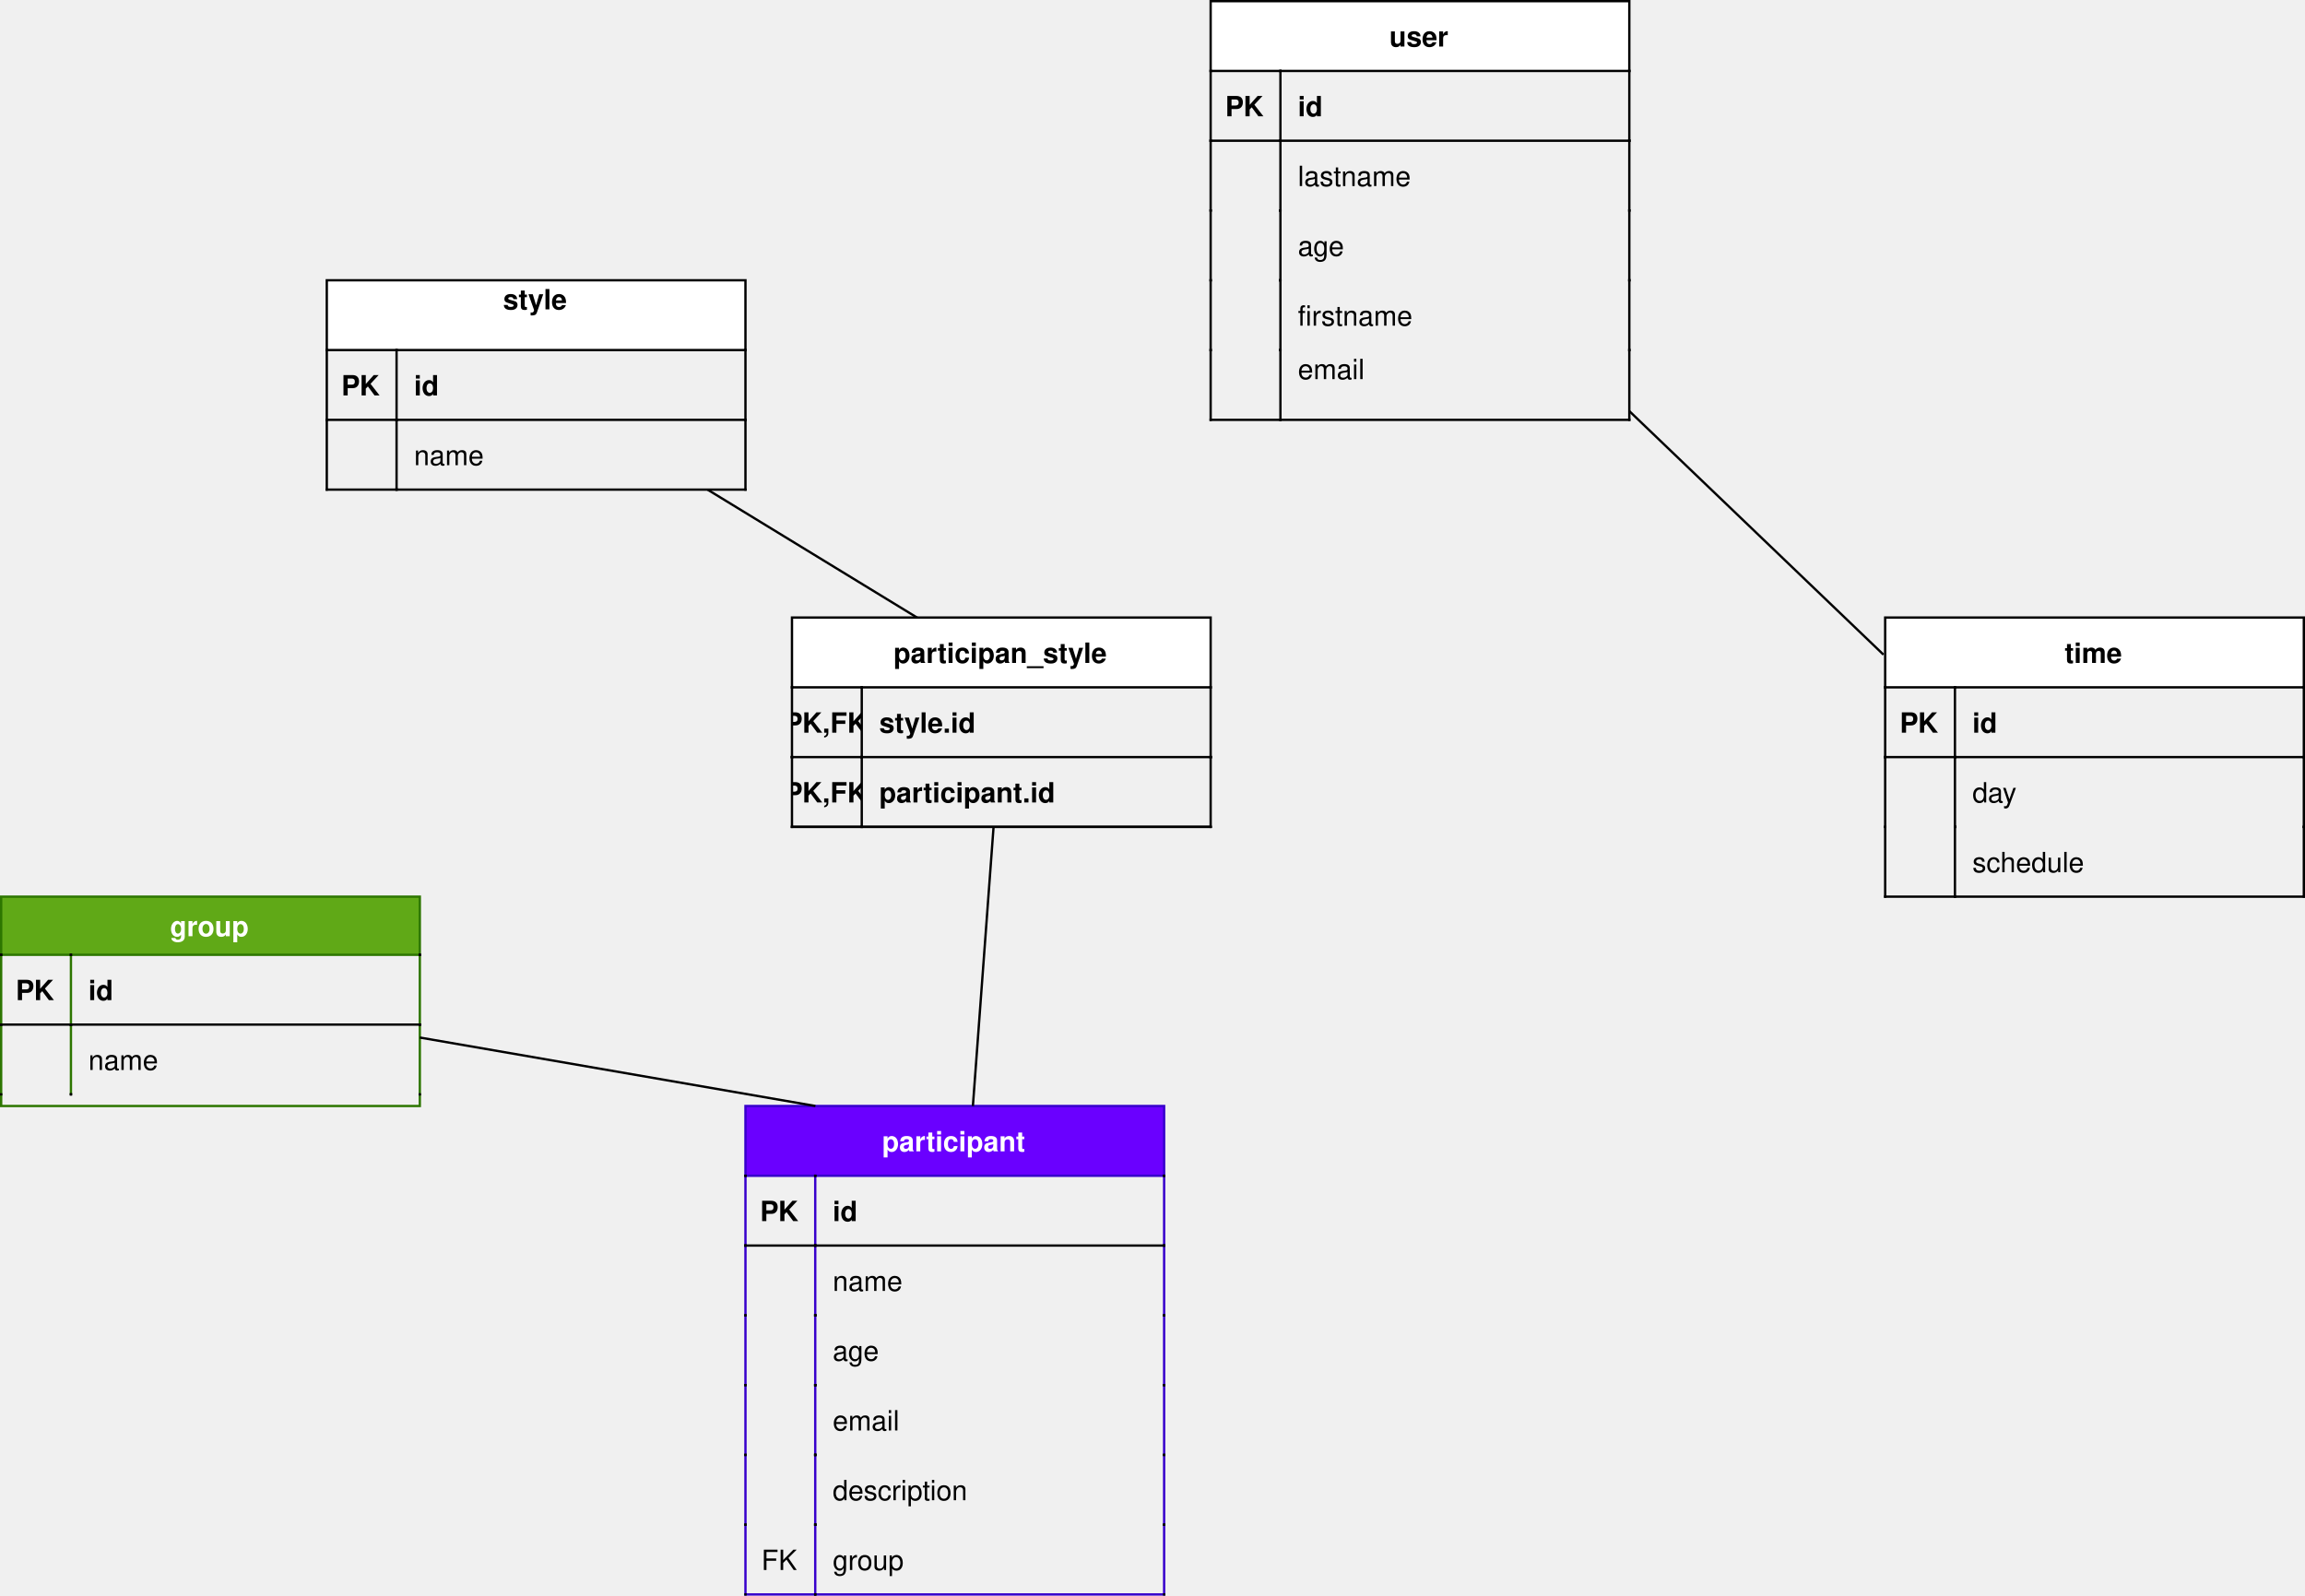
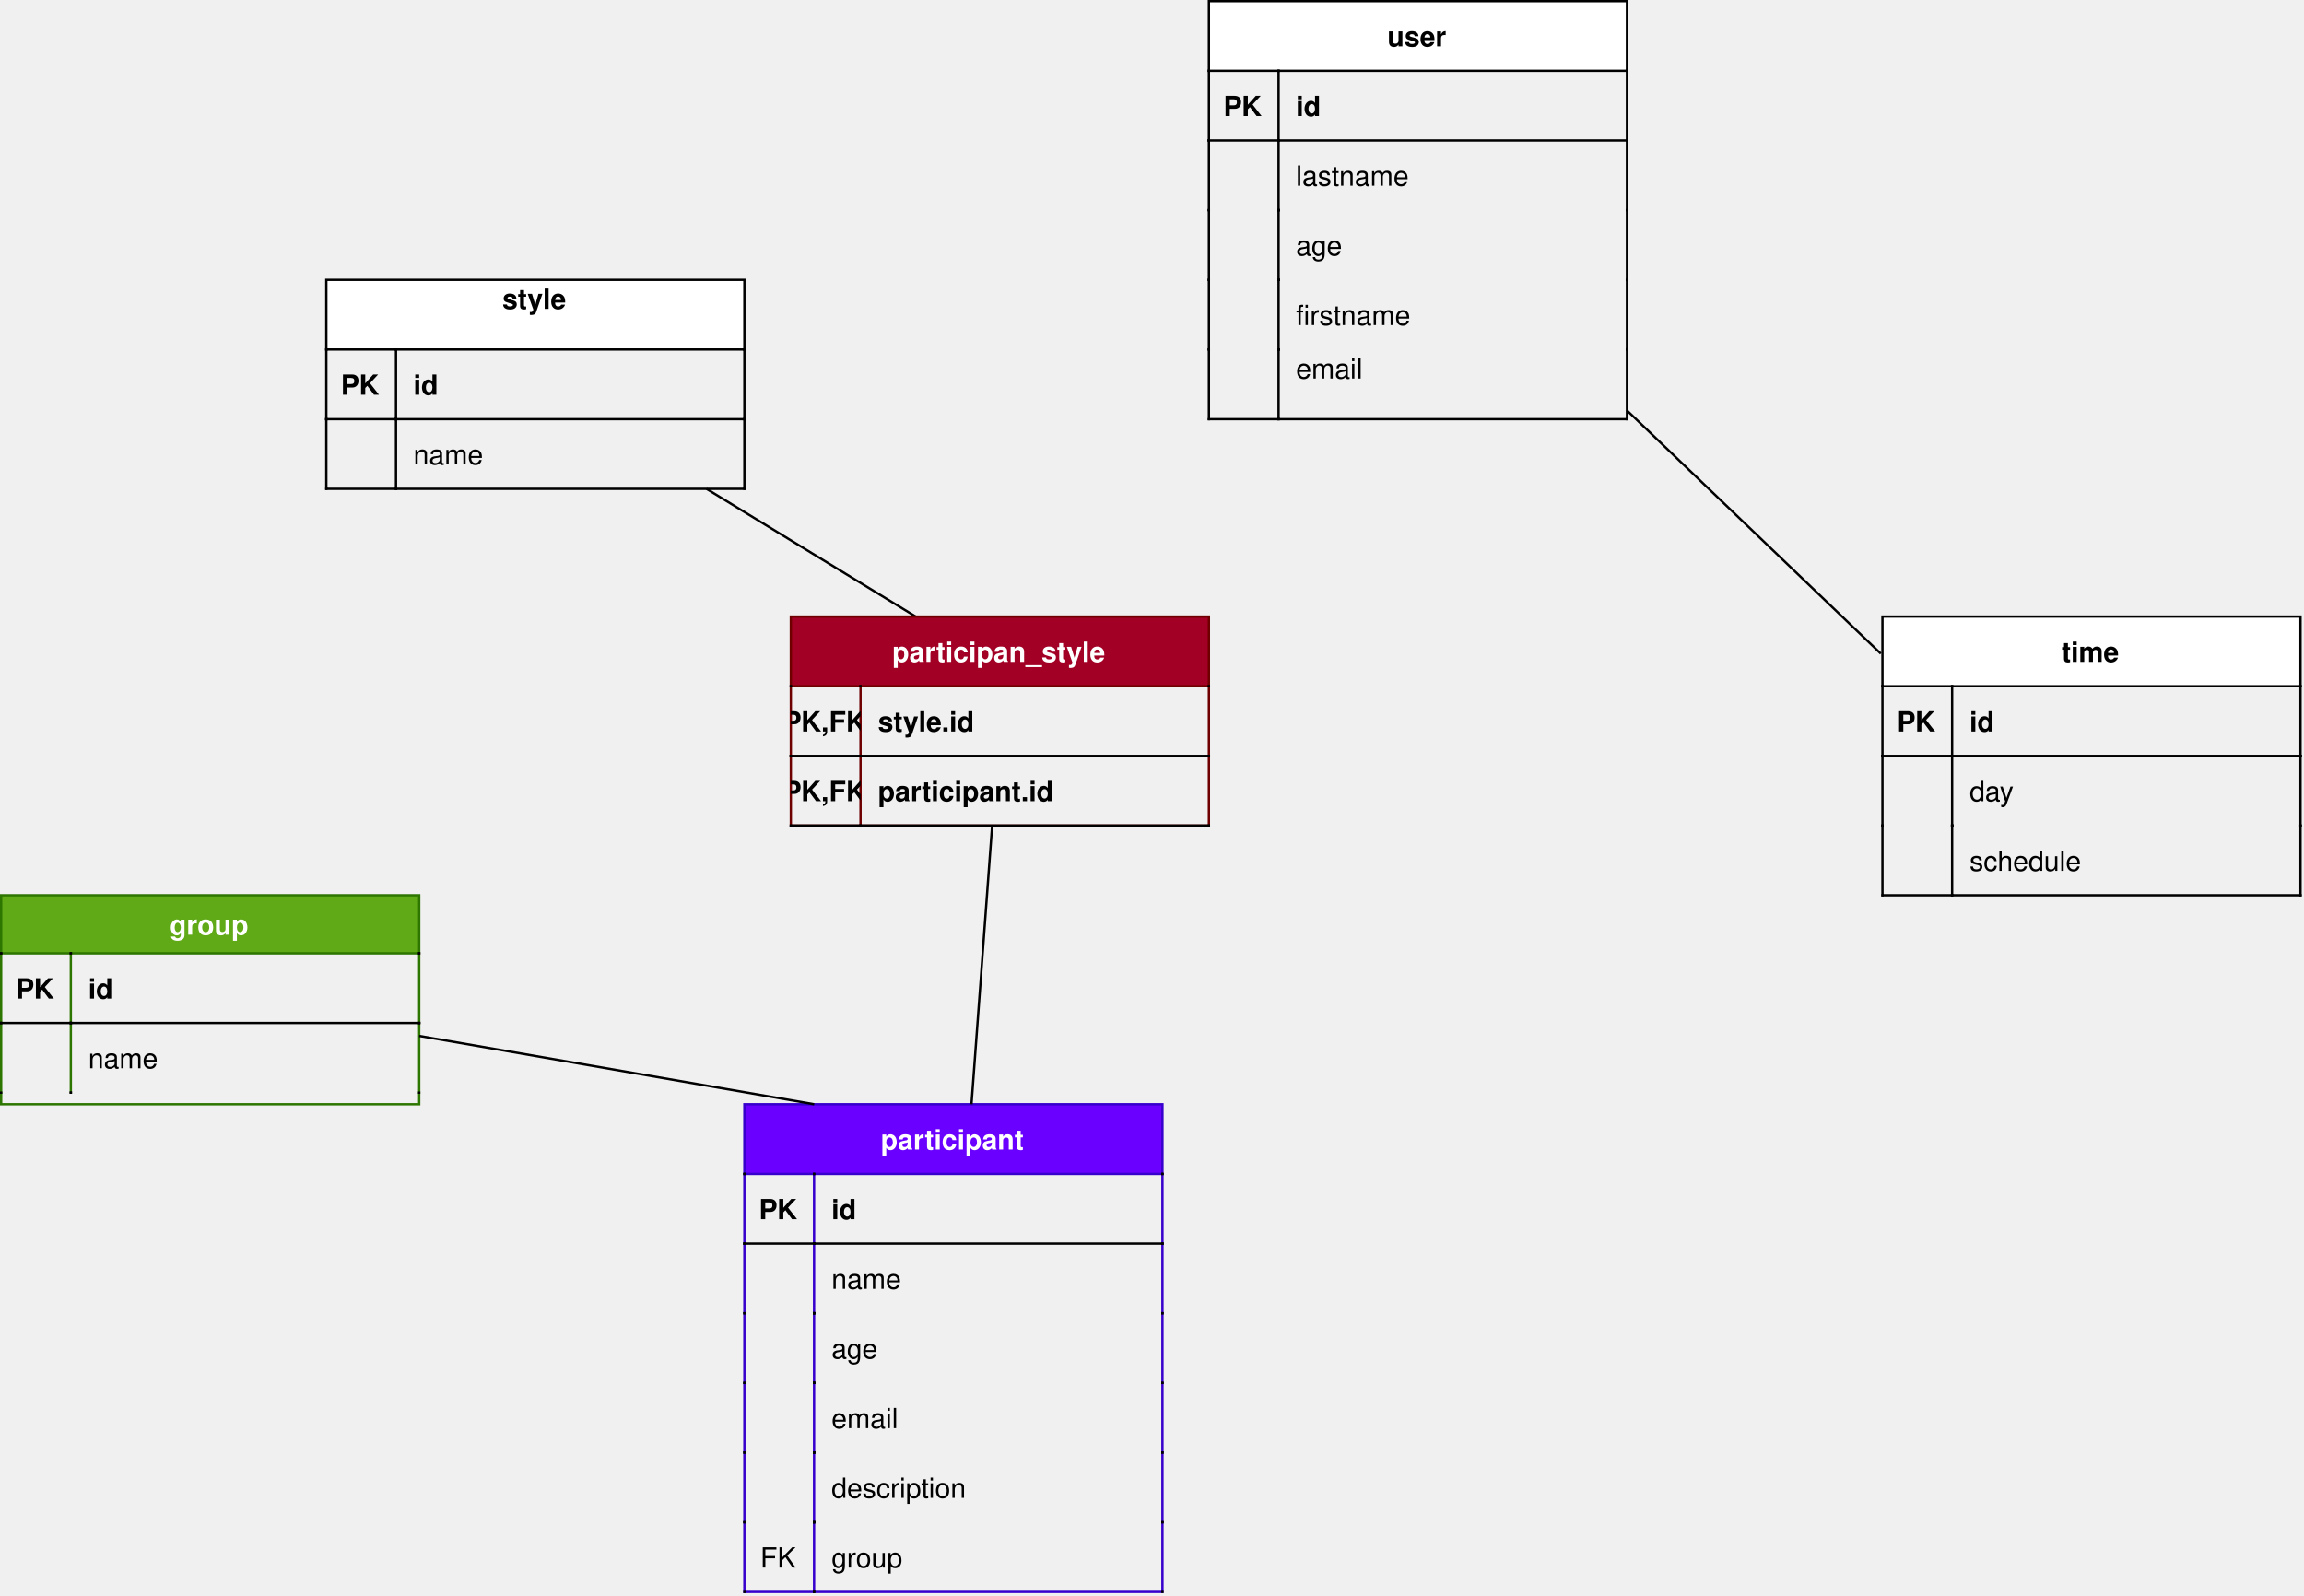
- <svg xmlns="http://www.w3.org/2000/svg" host="65bd71144e" version="1.1" width="991px" height="686px" viewBox="-0.5 -0.5 991 686" content="&lt;mxfile&gt;&lt;diagram id=&quot;DeCs5ghvAxFS0N9LmtRk&quot; name=&quot;Page-1&quot;&gt;7V1tj5s4EP41fGyEec/HJr32pNtKVXvS3X2q3OAkVglE4HSz/fVnwAaC2dRkWUJtqpUaD8aYmcc8nvFgDHt9OH9I4XH/MQlRZFhmeDbsd4ZlAc9d0v9yyROTOEFQSnYpDpmsFnzBPxETmkx6wiHKLiqSJIkIPl4KN0kcow25kME0TR4vq22T6PKqR7hDguDLBkai9B8ckn0pDSy/lv+J8G7Prww8dscHyCuzO8n2MEweGyL7D8Nep0lCyl+H8xpFufa4Xsrz3j9ztOpYimIidQJT/A8YndjNZeSJ3qflGZZN9W2vWEcLaVlhD4/5TwK/5aJVRmBKmJHs/AyqdgJxjFIqAEU5iuAxw0X1UrLHUfgAn5IT4Q3x0mqLzyj8XNoor0vN9UAby4t541va+BfWmfwwjPAupr839I7zK65SlNG+PMCMVA2c4hCF7PxK43lhF8GMN5x9R2Sz5wdSGGLa4jqJkvw24iRGlS6a6mUa/4FSgs4NEVP3B5QcEEmfaBV29I3DTM/A/8Zm5ccaSSBgsn0DRUsmgwy8u6rp2r70BzPxM+ZeCua+bt7PuapW+yTFP3OjRlxXDZMX5Ud8iGBMUQ/DlmiVFMO8MB2OopZCL6GRVwrT5Pg3THeIMMExwTEp7tld0T+qhbW5cA2X9nVNy6Au07+8ekqtFmckpRDM20AUCY8oR8OKJEfWaIS2vP2UqTj//S0hJDm8ADcdAAmkEcIQIQsIewBA8OdQAxCf/noWEvS+CIbRZ/pMhfEuKg1YPGJhbcAOK3fqvdJ12wjtEZ5Q1W2jQvd7HIYoHs42S2nbNIxh97QFa6zWWu/WYEQfbTEkdDDR284EA1f9lLM5EGxOD93X5vwpXtZdZUe4wfHuoTzTa4HCnQoozs8PWHdQkEg1NzBKrJkqpKjCvCNVeGNShS0PiHEeGijEvL3X5YlqLOjFE45g8Bge0NSZYhIwUJkZXNGJKEy/wUdIVaWju9hENfWbPWia2y27ekO+Lf4VOkiT76hxxPZNc70exsMELQ/Ttlw5lqjiKy+hCU/0KOZ5w+u6mK78jPUOLqYnuhsauZjVcNBq6uCJzsPsYt4ECpUnEl4Pj0JrqhjOxexPFWO6mJ7ocdz5oTGai1mNBb14whUMrreL2QMGSjODNzPD5JlhOSYz+PoygydtGJWYQUxMyJMy9CUGeRQoTQxzAsP0iQFYIzKD3yPeqBozaJm+4IvxRHSAONKYG+aMhQIYPaIHMzfcixvcMblBDC/owg3VYNCLG8S4QYiyTYqPBCexvgzRAw0qMwSwZ4r4DSgiGJEigC1yxPt7L0+PxhL1gNCKJoAt8sSOavRorC3jrXln69+RJ/rgQWWi8MXoowAKFIdv83fJajPvySFiQxadMfk3V/PCtm1W/q8om47Fyu/OfLjnhadG4RNKMe1tkRH3jKFYd5JTumH9ATzpgnD2MOqUYhRevNF2dXR3qZvLUhRBgn+gi15cMemnnLwaYOFmY496x2yZsbwhdlZtQrGh4LIh2201VCpBaOgGLARivIHgK2uUKuc5vt5rcV4LGQBIJi1WwcaXzAICa54XSs0Lh0taDOQhcoekxUBMTdIoabEaDlrNCgPROZyTFm8ChcpTw6BHTFFrqhguhNCfKsZMWgx65CopFj6oxoJePCHmIoXwaepEMQkUqEwMgPuyMzNMmBnGTFoEphg60IUa6tGgFTcAU4wkZJs9Ck+RxsmLfcCgNEUAiTeersaVO3TLGmhEgvmS20UgmEeHpxIJ5u8a8+BOe3sr2Uiw4wQLO1jW/1rNegvQOBhcXmS4KDEAEkvL15cMYnqxfM3gjbkwTYdLylUDUK4i5IJ62aAoPTVLty0c2L6IF86sE4GL6y8Xge/7S+puuabPQzXcysGN4LGW/sJzfNMNAst2raV70WyVW/oKcOHoEFYgr84YW7NDyzWUWFZob59gwiXwjR7bJ1jvfM+8CvgeG/SB1tqSZUsuRQyyQ1+fbXa09iIG3KKvGozSboTslhqDuBEdG/FotBhRjwi9PAlLDDTPyxG3wUJpn8Ka35UdO+x0A2G4oxKGvm/L1sNBM7YQM9b03kmhDxCU5gf7pTGnOpcReL7RyGU0XiWPsTN6xfs8kXCE5TiLOmrgVN3j8Yh24EA6HuFfjUe8XpJjFQNqoOSUUcP1CUfMWY6/fMK0N/+Xfh0OtENct73sIJHXPM8VXwCdDoxUI2uSiY7AFndU0Cm4YMvvua3SdJE/h+bgwothofTk0emRwaA1YQwYXOhPGGOmOwLHkoeEasEFR37GpxRbiC4kVRrRPMDQAwxqc8T8Uv1vwBGjJj46+m68Ug8HzThCXIbSesPGPjhQmx56LEbN9HAvehh1z0bg9IhDKscP8rZRih/EOOMWp7MTIY8GpVmi46NiM0tMjyXG3L0R9PmUmGos0WPbNJVYouNjYWxz319/j159sugBCqXJouPzYvUXKL+W0LhKHi2imBMXfoWj6lncd3umQd6JmD8UJjk5GDBtoRpj00xb6PhUWJ62sL773p0j5i7o+c0w0PHRsMLaizmD4TZwKD1X8MW5wswdk+OOUTMY/O7N/bTiDl/eRCpxR8c3Qhrfrp8Z5EaIKMQgtJgmCWlWT+Fx/zEJUV7jfw==&lt;/diagram&gt;&lt;/mxfile&gt;">
+ <svg xmlns="http://www.w3.org/2000/svg" host="65bd71144e" version="1.1" width="992px" height="687px" viewBox="-0.5 -0.5 992 687" content="&lt;mxfile&gt;&lt;diagram id=&quot;DeCs5ghvAxFS0N9LmtRk&quot; name=&quot;Page-1&quot;&gt;7V1tj5s4EP41fGyEec/HJr32pNtKVXvS3X2q3OAkVglE4HSz/fVnwAaC2dRkWUJtqpUaD8bAzGMez3hsDHt9OH9I4XH/MQlRZFhmeDbsd4ZlgcDz6X+55IlLzKCU7FIcMlkt+IJ/IiY0mfSEQ5RdVCRJEhF8vBRukjhGG3Ihg2maPF5W2ybR5VWPcIcEwZcNjETpPzgk+1IaWH4t/xPh3Z5fGXjL8sgB8srsSbI9DJPHhsj+w7DXaZKQ8tfhvEZRrj2ul/K8988crW4sRTGROoEp/geMTuzhMvJEn9PyDMum+rZX7EYLaVlhD4/5TwK/5aJVRmBKmJHs/AyqdgJxjFIqAEU5iuAxw0X1UrLHUfgAn5IT4Q3x0mqLzyj8XNoor0vN9UAby4t541va+Bd2M/lhGOFdTH9v6BPnV1ylKKP38gAzUjVwikMUsvMrjeeFXQQz3nD2HZHNnh9IYYhpi+skSvLHiJMYVbpoqpdp/AdKCTo3REzdH1ByQCR9olXY0TcOMz0D/xublR9rJNEOUcr2DRQtmQwy8O6qpmv70h/MxM+YeymY+7p5P+eqWu2TFP/MjRpxXTVMXpQf8SGCMUU9DFuiVVJ088J0OIpaCr2ERl4pTJPj3zDdIcIExwTHpHhmd0X/qBbW5sI1XHqva1oGdZn+5dVTarU4IymFYN4Gokh4RDkaViQ5skYjtOXtp0zF+e9vCSHJ4QW46QBIII0QhghZQNgDAIK/hxqA+PTXs5Cgz0UwjD7TdyqMd1FpwOIVC2sDdli5U++VrttGaPfwhKpuGxW63+MwRPFwtllK26ZhDLunLVhjtdZ6twYj+mqLIaGdiT52Jhi4uk85mwPB5vTQfW3O3+Jl3VV2hBsc7x7KM70WKNypgOL8fId1BwWJVHMDo8SaqUKKKsw7UoU3JlXY8oAY56WBQszbe12eqPqCXjzhCAaP4QFNnSkmAQOVmcEVnYjC9Bt8hFRVOrqLTVRTv9mDprndsqs35NviX6GDNPmOGkds3zTX62E8TNDyMG3LlWOJKr7yEprwRI9iHje8rovpyo9Y7+BieqK7oZGLWXUHrYYOnug8zC7mTaBQeSDh9fAotKaK4VzM/lQxpovpiR7HnV8ao7mYVV/QiydcweB6u5g9YKA0M3gzM0yeGZZjMoOvLzN40oZRiRnExIQ8KUNfYpBHgdLEMCcwTJ8YgDUiM/g94o2qMYOW6Qu+GE9EB4gjjblhzlgogNEjejBzw724wR2TG8Twgi7cUHUGvbhBjBuEKNuk+EhwEuvLED3QoDJDAHumiN+AIoIRKQLYIke8v/f09GgsUXcIrWgC2CJP7KhGj8baMt6ad7b+HXmiDx5UJgpfjD4KoEBx+DZfS1abeU8OEeuy6IzJv7maF7Zts/J/Rdl0LFZ+d+bdPS88NQqfUIrp3RYZcc8Yit1Ocko37H4AT7ognD2MOqUYhRcr2q727i51c1mKIkjwD3RxF1dM+iknrwZYuNnYq94xW2YsH4idVZtQbCi4bMh2Ww2VShAaugELgRhvIPjKHKXKeY6vtyzOayEDAMmkxSrY+JJRQGDN40KpceFwSYuBPETukLQYiKlJGiUtVt1Bq1FhIDqHc9LiTaBQeWgY9Igpak0Vw4UQ+lPFmEmLQY9cJcXCB1Vf0IsnxFykED5NnSgmgQKViQFwX3Zmhgkzw5hJi8AUQwe6UEPdG7TiBmCKkYRss0fhKdI4ebEPGJSmCCCx4ulqXLlDt6yBRiSYT7ldBIJ5dHgqkWC+1pgHd9rbW8lGgh0nWNjBsv7XatZbgMbB4PIiw0WJAZCYWr4+ZRDTi+VzBm/MhWk6XFLOGoByFiEX1NMGRempWbpt4sD2RbxwZp0IXFx/uQh8319Sd8s1fR6q4VYObgSPtfQXnuObbhBYtmst3Ytmq9zSV4ALR4cwA3l1xNgaHVquocS0Qnv7BBMugW/02D7Beud75lXA99igD7TmlixbcipikB36+myzo7UXMeAWfVVnlHYjZLfUGMSN6NiIR6PJiLpH6OVJWGKgeZ6OuA0WSvsU1rxWduyw0w2E4Y5KGPqulq27g2ZsIWas6b2TQh8gKM0P9ktjTnUuI/B8o5HLaLxKHmNn9Irf80TCEZbjLOqogVPdHo9HtAMH0vEI/2o84vWSHKsYUAMlp4wark84Ys5y/OUbpr35v/RyONAOcd222EEir3keK74AOh0YqXrWJBMdgS3uqKBTcMGW33NbpeEifw/NwYUXw0LpwaPTI4NBa8IYMLjQnzDGTHcEjiUPCdWCC478iE8pthBdSKo0onmAoQcY1OaIeVH9b8ARoyY+OvpuvFJ3B804QpyG0nrDxj44UJseekxGzfRwL3oYdc9G4PSIQyrHD/K2UYofxDjjFqezEyGPBqVZouOjYjNLTI8lxty9EfT5lJhqLNFj2zSVWKLjY2Fsc99ff49efbLoAQqlyaLj82L1Fyi/ltC4Sh4tolAlcaG1jgJaplksEZFeR+G9N82h1lFUr+++OzoNsoxi/raY5HhiwEyHqltOM9Oh4+tieabD+u7bfY6Y7qDnZ8ZAx3fGCmsv5qSH28Ch9PDCF4cXM3dMjjtGTXrwu/cD1Io7fHkTqcQdHZ8VaXzufmaQGyGiEIPQYpokpFk9hcf9xyREeY3/AQ==&lt;/diagram&gt;&lt;/mxfile&gt;">
  <defs>
    <clipPath id="mx-clip-140-150-30-30-0">
      <rect x="140" y="150" width="30" height="30" />
    </clipPath>
    <clipPath id="mx-clip-176-150-144-30-0">
      <rect x="176" y="150" width="144" height="30" />
    </clipPath>
    <clipPath id="mx-clip-176-180-144-30-0">
      <rect x="176" y="180" width="144" height="30" />
    </clipPath>
    <clipPath id="mx-clip-320-505-30-30-0">
      <rect x="320" y="505" width="30" height="30" />
    </clipPath>
    <clipPath id="mx-clip-356-505-144-30-0">
      <rect x="356" y="505" width="144" height="30" />
    </clipPath>
    <clipPath id="mx-clip-356-535-144-30-0">
      <rect x="356" y="535" width="144" height="30" />
    </clipPath>
    <clipPath id="mx-clip-356-565-144-30-0">
      <rect x="356" y="565" width="144" height="30" />
    </clipPath>
    <clipPath id="mx-clip-356-595-144-30-0">
      <rect x="356" y="595" width="144" height="30" />
    </clipPath>
    <clipPath id="mx-clip-356-625-144-30-0">
      <rect x="356" y="625" width="144" height="30" />
    </clipPath>
    <clipPath id="mx-clip-320-655-30-30-0">
      <rect x="320" y="655" width="30" height="30" />
    </clipPath>
    <clipPath id="mx-clip-356-655-144-30-0">
      <rect x="356" y="655" width="144" height="30" />
    </clipPath>
    <clipPath id="mx-clip-810-295-30-30-0">
      <rect x="810" y="295" width="30" height="30" />
    </clipPath>
    <clipPath id="mx-clip-846-295-144-30-0">
      <rect x="846" y="295" width="144" height="30" />
    </clipPath>
    <clipPath id="mx-clip-846-325-144-30-0">
      <rect x="846" y="325" width="144" height="30" />
    </clipPath>
    <clipPath id="mx-clip-846-355-144-30-0">
      <rect x="846" y="355" width="144" height="30" />
    </clipPath>
    <clipPath id="mx-clip-0-410-30-30-0">
      <rect x="0" y="410" width="30" height="30" />
    </clipPath>
    <clipPath id="mx-clip-36-410-144-30-0">
      <rect x="36" y="410" width="144" height="30" />
    </clipPath>
    <clipPath id="mx-clip-36-440-144-30-0">
      <rect x="36" y="440" width="144" height="30" />
    </clipPath>
    <clipPath id="mx-clip-520-30-30-30-0">
      <rect x="520" y="30" width="30" height="30" />
    </clipPath>
    <clipPath id="mx-clip-556-30-144-30-0">
      <rect x="556" y="30" width="144" height="30" />
    </clipPath>
    <clipPath id="mx-clip-556-60-144-30-0">
      <rect x="556" y="60" width="144" height="30" />
    </clipPath>
    <clipPath id="mx-clip-556-90-144-30-0">
      <rect x="556" y="90" width="144" height="30" />
    </clipPath>
    <clipPath id="mx-clip-556-120-144-30-0">
      <rect x="556" y="120" width="144" height="30" />
    </clipPath>
    <clipPath id="mx-clip-556-150-144-30-0">
      <rect x="556" y="150" width="144" height="30" />
    </clipPath>
    <clipPath id="mx-clip-340-295-30-30-0">
      <rect x="340" y="295" width="30" height="30" />
    </clipPath>
    <clipPath id="mx-clip-376-295-144-30-0">
      <rect x="376" y="295" width="144" height="30" />
    </clipPath>
    <clipPath id="mx-clip-340-325-30-30-0">
      <rect x="340" y="325" width="30" height="30" />
    </clipPath>
    <clipPath id="mx-clip-376-325-144-30-0">
      <rect x="376" y="325" width="144" height="30" />
    </clipPath>
  </defs>
  <g>
    <path d="M 140 150 L 140 120 L 320 120 L 320 150" fill="rgb(255, 255, 255)" stroke="rgb(0, 0, 0)" stroke-miterlimit="10" pointer-events="all" />
    <path d="M 140 150 L 140 210 L 320 210 L 320 150" fill="none" stroke="rgb(0, 0, 0)" stroke-miterlimit="10" pointer-events="none" />
    <path d="M 140 150 L 320 150" fill="none" stroke="rgb(0, 0, 0)" stroke-miterlimit="10" pointer-events="none" />
    <path d="M 170 150 L 170 180 L 170 210" fill="none" stroke="rgb(0, 0, 0)" stroke-miterlimit="10" pointer-events="none" />
    <g fill="rgb(0, 0, 0)" font-family="Helvetica" font-weight="bold" pointer-events="none" text-anchor="middle" font-size="12px">
      <text x="229.5" y="132.5">
                style
            </text>
    </g>
    <path d="M 140 150 M 320 150 M 320 180 L 140 180" fill="none" stroke="rgb(0, 0, 0)" stroke-linecap="square" stroke-miterlimit="10" pointer-events="none" />
    <path d="M 140 150 M 170 150 M 170 180 M 140 180" fill="none" stroke="rgb(0, 0, 0)" stroke-linecap="square" stroke-miterlimit="10" pointer-events="none" />
    <g fill="rgb(0, 0, 0)" font-family="Helvetica" font-weight="bold" pointer-events="none" clip-path="url(#mx-clip-140-150-30-30-0)" text-anchor="middle" font-size="12px">
      <text x="154.5" y="169.5">
                PK
            </text>
    </g>
    <path d="M 170 150 M 320 150 M 320 180 M 170 180" fill="none" stroke="rgb(0, 0, 0)" stroke-linecap="square" stroke-miterlimit="10" pointer-events="none" />
    <g fill="rgb(0, 0, 0)" font-family="Helvetica" font-weight="bold" text-decoration="underline" pointer-events="none" clip-path="url(#mx-clip-176-150-144-30-0)" font-size="12px">
      <text x="177.5" y="169.5">
                id
            </text>
    </g>
    <path d="M 140 180 M 170 180 M 170 210 M 140 210" fill="none" stroke="rgb(0, 0, 0)" stroke-linecap="square" stroke-miterlimit="10" pointer-events="none" />
    <path d="M 170 180 M 320 180 M 320 210 M 170 210" fill="none" stroke="rgb(0, 0, 0)" stroke-linecap="square" stroke-miterlimit="10" pointer-events="none" />
    <g fill="rgb(0, 0, 0)" font-family="Helvetica" pointer-events="none" clip-path="url(#mx-clip-176-180-144-30-0)" font-size="12px">
      <text x="177.5" y="199.5">
                name
            </text>
    </g>
    <path d="M 320 505 L 320 475 L 500 475 L 500 505" fill="#6a00ff" stroke="#3700cc" stroke-miterlimit="10" pointer-events="none" />
    <path d="M 320 505 L 320 685 L 500 685 L 500 505" fill="none" stroke="#3700cc" stroke-miterlimit="10" pointer-events="none" />
    <path d="M 320 505 L 500 505" fill="none" stroke="#3700cc" stroke-miterlimit="10" pointer-events="none" />
    <path d="M 350 505 L 350 535 L 350 565 L 350 595 L 350 625 L 350 655 L 350 685" fill="none" stroke="#3700cc" stroke-miterlimit="10" pointer-events="none" />
    <g fill="#ffffff" font-family="Helvetica" font-weight="bold" pointer-events="none" text-anchor="middle" font-size="12px">
      <text x="409.5" y="494.5">
                participant
            </text>
    </g>
    <path d="M 320 505 M 500 505 M 500 535 L 320 535" fill="none" stroke="rgb(0, 0, 0)" stroke-linecap="square" stroke-miterlimit="10" pointer-events="none" />
    <path d="M 320 505 M 350 505 M 350 535 M 320 535" fill="none" stroke="rgb(0, 0, 0)" stroke-linecap="square" stroke-miterlimit="10" pointer-events="none" />
    <g fill="rgb(0, 0, 0)" font-family="Helvetica" font-weight="bold" pointer-events="none" clip-path="url(#mx-clip-320-505-30-30-0)" text-anchor="middle" font-size="12px">
      <text x="334.5" y="524.5">
                PK
            </text>
    </g>
    <path d="M 350 505 M 500 505 M 500 535 M 350 535" fill="none" stroke="rgb(0, 0, 0)" stroke-linecap="square" stroke-miterlimit="10" pointer-events="none" />
    <g fill="rgb(0, 0, 0)" font-family="Helvetica" font-weight="bold" text-decoration="underline" pointer-events="none" clip-path="url(#mx-clip-356-505-144-30-0)" font-size="12px">
      <text x="357.5" y="524.5">
                id
            </text>
    </g>
    <path d="M 320 535 M 350 535 M 350 565 M 320 565" fill="none" stroke="rgb(0, 0, 0)" stroke-linecap="square" stroke-miterlimit="10" pointer-events="none" />
    <path d="M 350 535 M 500 535 M 500 565 M 350 565" fill="none" stroke="rgb(0, 0, 0)" stroke-linecap="square" stroke-miterlimit="10" pointer-events="none" />
    <g fill="rgb(0, 0, 0)" font-family="Helvetica" pointer-events="none" clip-path="url(#mx-clip-356-535-144-30-0)" font-size="12px">
      <text x="357.5" y="554.5">
                name
            </text>
    </g>
    <path d="M 320 565 M 350 565 M 350 595 M 320 595" fill="none" stroke="rgb(0, 0, 0)" stroke-linecap="square" stroke-miterlimit="10" pointer-events="none" />
    <path d="M 350 565 M 500 565 M 500 595 M 350 595" fill="none" stroke="rgb(0, 0, 0)" stroke-linecap="square" stroke-miterlimit="10" pointer-events="none" />
    <g fill="rgb(0, 0, 0)" font-family="Helvetica" pointer-events="none" clip-path="url(#mx-clip-356-565-144-30-0)" font-size="12px">
      <text x="357.5" y="584.5">
                age
            </text>
    </g>
    <path d="M 320 595 M 350 595 M 350 625 M 320 625" fill="none" stroke="rgb(0, 0, 0)" stroke-linecap="square" stroke-miterlimit="10" pointer-events="none" />
    <path d="M 350 595 M 500 595 M 500 625 M 350 625" fill="none" stroke="rgb(0, 0, 0)" stroke-linecap="square" stroke-miterlimit="10" pointer-events="none" />
    <g fill="rgb(0, 0, 0)" font-family="Helvetica" pointer-events="none" clip-path="url(#mx-clip-356-595-144-30-0)" font-size="12px">
      <text x="357.5" y="614.5">
                email
            </text>
    </g>
    <path d="M 320 625 M 350 625 M 350 655 M 320 655" fill="none" stroke="rgb(0, 0, 0)" stroke-linecap="square" stroke-miterlimit="10" pointer-events="none" />
    <path d="M 350 625 M 500 625 M 500 655 M 350 655" fill="none" stroke="rgb(0, 0, 0)" stroke-linecap="square" stroke-miterlimit="10" pointer-events="none" />
    <g fill="rgb(0, 0, 0)" font-family="Helvetica" pointer-events="none" clip-path="url(#mx-clip-356-625-144-30-0)" font-size="12px">
      <text x="357.5" y="644.5">
                description
            </text>
    </g>
    <path d="M 320 655 M 350 655 M 350 685 M 320 685" fill="none" stroke="rgb(0, 0, 0)" stroke-linecap="square" stroke-miterlimit="10" pointer-events="none" />
    <g fill="rgb(0, 0, 0)" font-family="Helvetica" pointer-events="none" clip-path="url(#mx-clip-320-655-30-30-0)" text-anchor="middle" font-size="12px">
      <text x="334.5" y="674.5">
                FK
            </text>
    </g>
    <path d="M 350 655 M 500 655 M 500 685 M 350 685" fill="none" stroke="rgb(0, 0, 0)" stroke-linecap="square" stroke-miterlimit="10" pointer-events="none" />
    <g fill="rgb(0, 0, 0)" font-family="Helvetica" pointer-events="none" clip-path="url(#mx-clip-356-655-144-30-0)" font-size="12px">
      <text x="357.5" y="674.5">
                group
            </text>
    </g>
    <path d="M 399.94 268.78 L 303.69 210" fill="none" stroke="rgb(0, 0, 0)" stroke-miterlimit="10" pointer-events="none" />
    <path d="M 810 295 L 810 265 L 990 265 L 990 295" fill="rgb(255, 255, 255)" stroke="rgb(0, 0, 0)" stroke-miterlimit="10" pointer-events="none" />
    <path d="M 810 295 L 810 385 L 990 385 L 990 295" fill="none" stroke="rgb(0, 0, 0)" stroke-miterlimit="10" pointer-events="none" />
    <path d="M 810 295 L 990 295" fill="none" stroke="rgb(0, 0, 0)" stroke-miterlimit="10" pointer-events="none" />
    <path d="M 840 295 L 840 325 L 840 355 L 840 385" fill="none" stroke="rgb(0, 0, 0)" stroke-miterlimit="10" pointer-events="none" />
    <g fill="rgb(0, 0, 0)" font-family="Helvetica" font-weight="bold" pointer-events="none" text-anchor="middle" font-size="12px">
      <text x="899.5" y="284.5">
                time
            </text>
    </g>
    <path d="M 810 295 M 990 295 M 990 325 L 810 325" fill="none" stroke="rgb(0, 0, 0)" stroke-linecap="square" stroke-miterlimit="10" pointer-events="none" />
    <path d="M 810 295 M 840 295 M 840 325 M 810 325" fill="none" stroke="rgb(0, 0, 0)" stroke-linecap="square" stroke-miterlimit="10" pointer-events="none" />
    <g fill="rgb(0, 0, 0)" font-family="Helvetica" font-weight="bold" pointer-events="none" clip-path="url(#mx-clip-810-295-30-30-0)" text-anchor="middle" font-size="12px">
      <text x="824.5" y="314.5">
                PK
            </text>
    </g>
    <path d="M 840 295 M 990 295 M 990 325 M 840 325" fill="none" stroke="rgb(0, 0, 0)" stroke-linecap="square" stroke-miterlimit="10" pointer-events="none" />
    <g fill="rgb(0, 0, 0)" font-family="Helvetica" font-weight="bold" text-decoration="underline" pointer-events="none" clip-path="url(#mx-clip-846-295-144-30-0)" font-size="12px">
      <text x="847.5" y="314.5">
                id
            </text>
    </g>
    <path d="M 810 325 M 840 325 M 840 355 M 810 355" fill="none" stroke="rgb(0, 0, 0)" stroke-linecap="square" stroke-miterlimit="10" pointer-events="none" />
    <path d="M 840 325 M 990 325 M 990 355 M 840 355" fill="none" stroke="rgb(0, 0, 0)" stroke-linecap="square" stroke-miterlimit="10" pointer-events="none" />
    <g fill="rgb(0, 0, 0)" font-family="Helvetica" pointer-events="none" clip-path="url(#mx-clip-846-325-144-30-0)" font-size="12px">
      <text x="847.5" y="344.5">
                day
            </text>
    </g>
    <path d="M 810 355 M 840 355 M 840 385 M 810 385" fill="none" stroke="rgb(0, 0, 0)" stroke-linecap="square" stroke-miterlimit="10" pointer-events="none" />
    <path d="M 840 355 M 990 355 M 990 385 M 840 385" fill="none" stroke="rgb(0, 0, 0)" stroke-linecap="square" stroke-miterlimit="10" pointer-events="none" />
    <g fill="rgb(0, 0, 0)" font-family="Helvetica" pointer-events="none" clip-path="url(#mx-clip-846-355-144-30-0)" font-size="12px">
      <text x="847.5" y="374.5">
                schedule
            </text>
    </g>
    <path d="M 417.78 475 L 426.67 355" fill="none" stroke="rgb(0, 0, 0)" stroke-miterlimit="10" pointer-events="none" />
    <path d="M 700 176.24 L 809.28 280.96" fill="none" stroke="rgb(0, 0, 0)" stroke-miterlimit="10" pointer-events="none" />
    <path d="M 0 410 L 0 385 L 180 385 L 180 410" fill="#60a917" stroke="#2d7600" stroke-miterlimit="10" pointer-events="none" />
    <path d="M 0 410 L 0 475 L 180 475 L 180 410" fill="none" stroke="#2d7600" stroke-miterlimit="10" pointer-events="none" />
    <path d="M 0 410 L 180 410" fill="none" stroke="#2d7600" stroke-miterlimit="10" pointer-events="none" />
    <path d="M 30 410 L 30 440 L 30 470" fill="none" stroke="#2d7600" stroke-miterlimit="10" pointer-events="none" />
    <g fill="#ffffff" font-family="Helvetica" font-weight="bold" pointer-events="none" text-anchor="middle" font-size="12px">
      <text x="89.5" y="402">
                group
            </text>
    </g>
    <path d="M 0 410 M 180 410 M 180 440 L 0 440" fill="none" stroke="rgb(0, 0, 0)" stroke-linecap="square" stroke-miterlimit="10" pointer-events="none" />
    <path d="M 0 410 M 30 410 M 30 440 M 0 440" fill="none" stroke="rgb(0, 0, 0)" stroke-linecap="square" stroke-miterlimit="10" pointer-events="none" />
    <g fill="rgb(0, 0, 0)" font-family="Helvetica" font-weight="bold" pointer-events="none" clip-path="url(#mx-clip-0-410-30-30-0)" text-anchor="middle" font-size="12px">
      <text x="14.5" y="429.5">
                PK
            </text>
    </g>
    <path d="M 30 410 M 180 410 M 180 440 M 30 440" fill="none" stroke="rgb(0, 0, 0)" stroke-linecap="square" stroke-miterlimit="10" pointer-events="none" />
    <g fill="rgb(0, 0, 0)" font-family="Helvetica" font-weight="bold" text-decoration="underline" pointer-events="none" clip-path="url(#mx-clip-36-410-144-30-0)" font-size="12px">
      <text x="37.5" y="429.5">
                id
            </text>
    </g>
    <path d="M 0 440 M 30 440 M 30 470 M 0 470" fill="none" stroke="rgb(0, 0, 0)" stroke-linecap="square" stroke-miterlimit="10" pointer-events="none" />
    <path d="M 30 440 M 180 440 M 180 470 M 30 470" fill="none" stroke="rgb(0, 0, 0)" stroke-linecap="square" stroke-miterlimit="10" pointer-events="none" />
    <g fill="rgb(0, 0, 0)" font-family="Helvetica" pointer-events="none" clip-path="url(#mx-clip-36-440-144-30-0)" font-size="12px">
      <text x="37.5" y="459.5">
                name
            </text>
    </g>
    <path d="M 350.06 475 L 180 445.57" fill="none" stroke="rgb(0, 0, 0)" stroke-miterlimit="10" pointer-events="none" />
    <path d="M 520 30 L 520 0 L 700 0 L 700 30" fill="rgb(255, 255, 255)" stroke="rgb(0, 0, 0)" stroke-miterlimit="10" pointer-events="none" />
    <path d="M 520 30 L 520 180 L 700 180 L 700 30" fill="none" stroke="rgb(0, 0, 0)" stroke-miterlimit="10" pointer-events="none" />
    <path d="M 520 30 L 700 30" fill="none" stroke="rgb(0, 0, 0)" stroke-miterlimit="10" pointer-events="none" />
    <path d="M 550 30 L 550 60 L 550 90 L 550 120 L 550 150 L 550 180" fill="none" stroke="rgb(0, 0, 0)" stroke-miterlimit="10" pointer-events="none" />
    <g fill="rgb(0, 0, 0)" font-family="Helvetica" font-weight="bold" pointer-events="none" text-anchor="middle" font-size="12px">
      <text x="609.5" y="19.5">
                user
            </text>
    </g>
    <path d="M 520 30 M 700 30 M 700 60 L 520 60" fill="none" stroke="rgb(0, 0, 0)" stroke-linecap="square" stroke-miterlimit="10" pointer-events="none" />
    <path d="M 520 30 M 550 30 M 550 60 M 520 60" fill="none" stroke="rgb(0, 0, 0)" stroke-linecap="square" stroke-miterlimit="10" pointer-events="none" />
    <g fill="rgb(0, 0, 0)" font-family="Helvetica" font-weight="bold" pointer-events="none" clip-path="url(#mx-clip-520-30-30-30-0)" text-anchor="middle" font-size="12px">
      <text x="534.5" y="49.5">
                PK
            </text>
    </g>
    <path d="M 550 30 M 700 30 M 700 60 M 550 60" fill="none" stroke="rgb(0, 0, 0)" stroke-linecap="square" stroke-miterlimit="10" pointer-events="none" />
    <g fill="rgb(0, 0, 0)" font-family="Helvetica" font-weight="bold" text-decoration="underline" pointer-events="none" clip-path="url(#mx-clip-556-30-144-30-0)" font-size="12px">
      <text x="557.5" y="49.5">
                id
            </text>
    </g>
    <path d="M 520 60 M 550 60 M 550 90 M 520 90" fill="none" stroke="rgb(0, 0, 0)" stroke-linecap="square" stroke-miterlimit="10" pointer-events="none" />
    <path d="M 550 60 M 700 60 M 700 90 M 550 90" fill="none" stroke="rgb(0, 0, 0)" stroke-linecap="square" stroke-miterlimit="10" pointer-events="none" />
    <g fill="rgb(0, 0, 0)" font-family="Helvetica" pointer-events="none" clip-path="url(#mx-clip-556-60-144-30-0)" font-size="12px">
      <text x="557.5" y="79.5">
                lastname
            </text>
    </g>
    <path d="M 520 90 M 550 90 M 550 120 M 520 120" fill="none" stroke="rgb(0, 0, 0)" stroke-linecap="square" stroke-miterlimit="10" pointer-events="none" />
    <path d="M 550 90 M 700 90 M 700 120 M 550 120" fill="none" stroke="rgb(0, 0, 0)" stroke-linecap="square" stroke-miterlimit="10" pointer-events="none" />
    <g fill="rgb(0, 0, 0)" font-family="Helvetica" pointer-events="none" clip-path="url(#mx-clip-556-90-144-30-0)" font-size="12px">
      <text x="557.5" y="109.5">
                age
            </text>
    </g>
    <path d="M 520 120 M 550 120 M 550 150 M 520 150" fill="none" stroke="rgb(0, 0, 0)" stroke-linecap="square" stroke-miterlimit="10" pointer-events="none" />
    <path d="M 550 120 M 700 120 M 700 150 M 550 150" fill="none" stroke="rgb(0, 0, 0)" stroke-linecap="square" stroke-miterlimit="10" pointer-events="none" />
    <g fill="rgb(0, 0, 0)" font-family="Helvetica" pointer-events="none" clip-path="url(#mx-clip-556-120-144-30-0)" font-size="12px">
      <text x="557.5" y="139.5">
                firstname
            </text>
    </g>
    <path d="M 520 150 M 550 150 M 550 180 M 520 180" fill="none" stroke="rgb(0, 0, 0)" stroke-linecap="square" stroke-miterlimit="10" pointer-events="none" />
    <path d="M 550 150 M 700 150 M 700 180 M 550 180" fill="none" stroke="rgb(0, 0, 0)" stroke-linecap="square" stroke-miterlimit="10" pointer-events="none" />
    <g fill="rgb(0, 0, 0)" font-family="Helvetica" pointer-events="none" clip-path="url(#mx-clip-556-150-144-30-0)" font-size="12px">
      <text x="557.5" y="162.5">
                email
            </text>
    </g>
-     <path d="M 340 295 L 340 265 L 520 265 L 520 295" fill="rgb(255, 255, 255)" stroke="rgb(0, 0, 0)" stroke-miterlimit="10" pointer-events="none" />
-     <path d="M 340 295 L 340 355 L 520 355 L 520 295" fill="none" stroke="rgb(0, 0, 0)" stroke-miterlimit="10" pointer-events="none" />
-     <path d="M 340 295 L 520 295" fill="none" stroke="rgb(0, 0, 0)" stroke-miterlimit="10" pointer-events="none" />
-     <path d="M 370 295 L 370 325 L 370 355" fill="none" stroke="rgb(0, 0, 0)" stroke-miterlimit="10" pointer-events="none" />
-     <g fill="rgb(0, 0, 0)" font-family="Helvetica" font-weight="bold" pointer-events="none" text-anchor="middle" font-size="12px">
+     <path d="M 340 295 L 340 265 L 520 265 L 520 295" fill="#a20025" stroke="#6f0000" stroke-miterlimit="10" pointer-events="none" />
+     <path d="M 340 295 L 340 355 L 520 355 L 520 295" fill="none" stroke="#6f0000" stroke-miterlimit="10" pointer-events="none" />
+     <path d="M 340 295 L 520 295" fill="none" stroke="#6f0000" stroke-miterlimit="10" pointer-events="none" />
+     <path d="M 370 295 L 370 325 L 370 355" fill="none" stroke="#6f0000" stroke-miterlimit="10" pointer-events="none" />
+     <g fill="#ffffff" font-family="Helvetica" font-weight="bold" pointer-events="none" text-anchor="middle" font-size="12px">
      <text x="429.5" y="284.5">
                participan_style
            </text>
    </g>
    <path d="M 340 295 M 520 295 M 520 325 L 340 325" fill="none" stroke="rgb(0, 0, 0)" stroke-linecap="square" stroke-miterlimit="10" pointer-events="none" />
    <path d="M 340 295 M 370 295 M 370 325 M 340 325" fill="none" stroke="rgb(0, 0, 0)" stroke-linecap="square" stroke-miterlimit="10" pointer-events="none" />
    <g fill="rgb(0, 0, 0)" font-family="Helvetica" font-weight="bold" pointer-events="none" clip-path="url(#mx-clip-340-295-30-30-0)" text-anchor="middle" font-size="12px">
      <text x="354.5" y="314.5">
                PK,FK
            </text>
    </g>
    <path d="M 370 295 M 520 295 M 520 325 M 370 325" fill="none" stroke="rgb(0, 0, 0)" stroke-linecap="square" stroke-miterlimit="10" pointer-events="none" />
    <g fill="rgb(0, 0, 0)" font-family="Helvetica" font-weight="bold" text-decoration="underline" pointer-events="none" clip-path="url(#mx-clip-376-295-144-30-0)" font-size="12px">
      <text x="377.5" y="314.5">
                style.id
            </text>
    </g>
    <path d="M 340 325 M 520 325 M 520 355 L 340 355" fill="none" stroke="rgb(0, 0, 0)" stroke-linecap="square" stroke-miterlimit="10" pointer-events="none" />
    <path d="M 340 325 M 370 325 M 370 355 M 340 355" fill="none" stroke="rgb(0, 0, 0)" stroke-linecap="square" stroke-miterlimit="10" pointer-events="none" />
    <g fill="rgb(0, 0, 0)" font-family="Helvetica" font-weight="bold" pointer-events="none" clip-path="url(#mx-clip-340-325-30-30-0)" text-anchor="middle" font-size="12px">
      <text x="354.5" y="344.5">
                PK,FK
            </text>
    </g>
    <path d="M 370 325 M 520 325 M 520 355 M 370 355" fill="none" stroke="rgb(0, 0, 0)" stroke-linecap="square" stroke-miterlimit="10" pointer-events="none" />
    <g fill="rgb(0, 0, 0)" font-family="Helvetica" font-weight="bold" text-decoration="underline" pointer-events="none" clip-path="url(#mx-clip-376-325-144-30-0)" font-size="12px">
      <text x="377.5" y="344.5">
                participant.id
            </text>
    </g>
  </g>
</svg>
